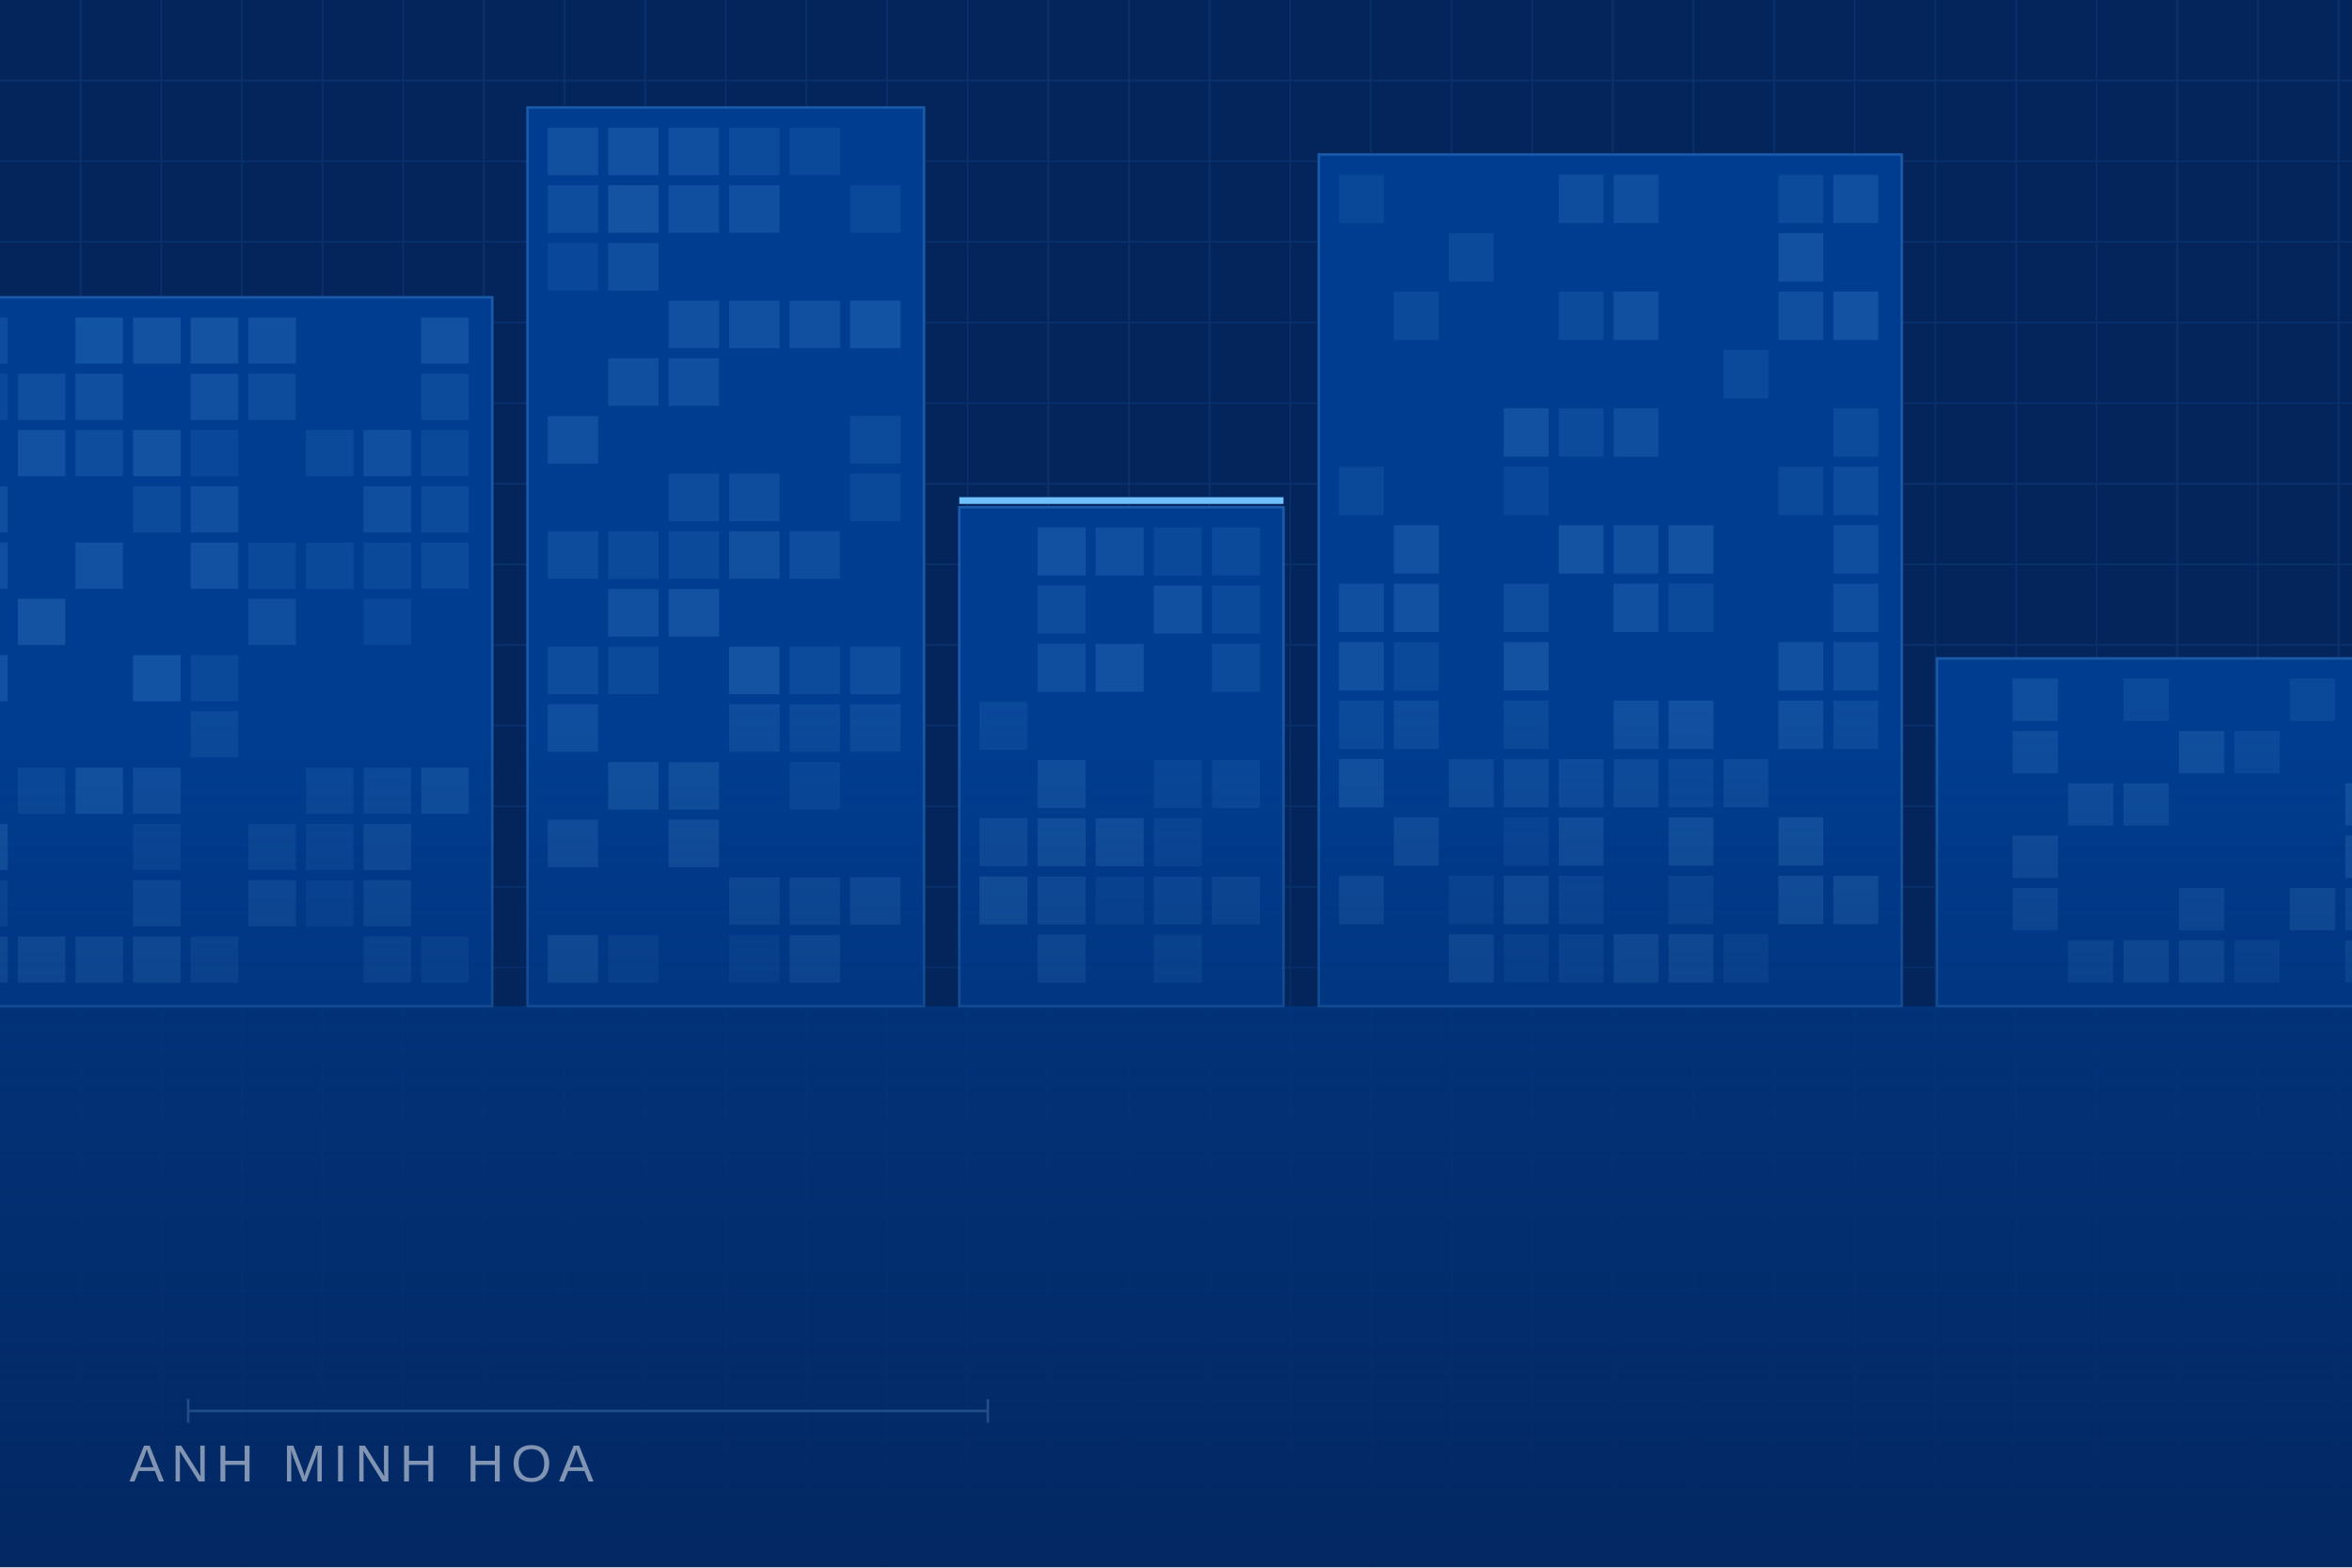
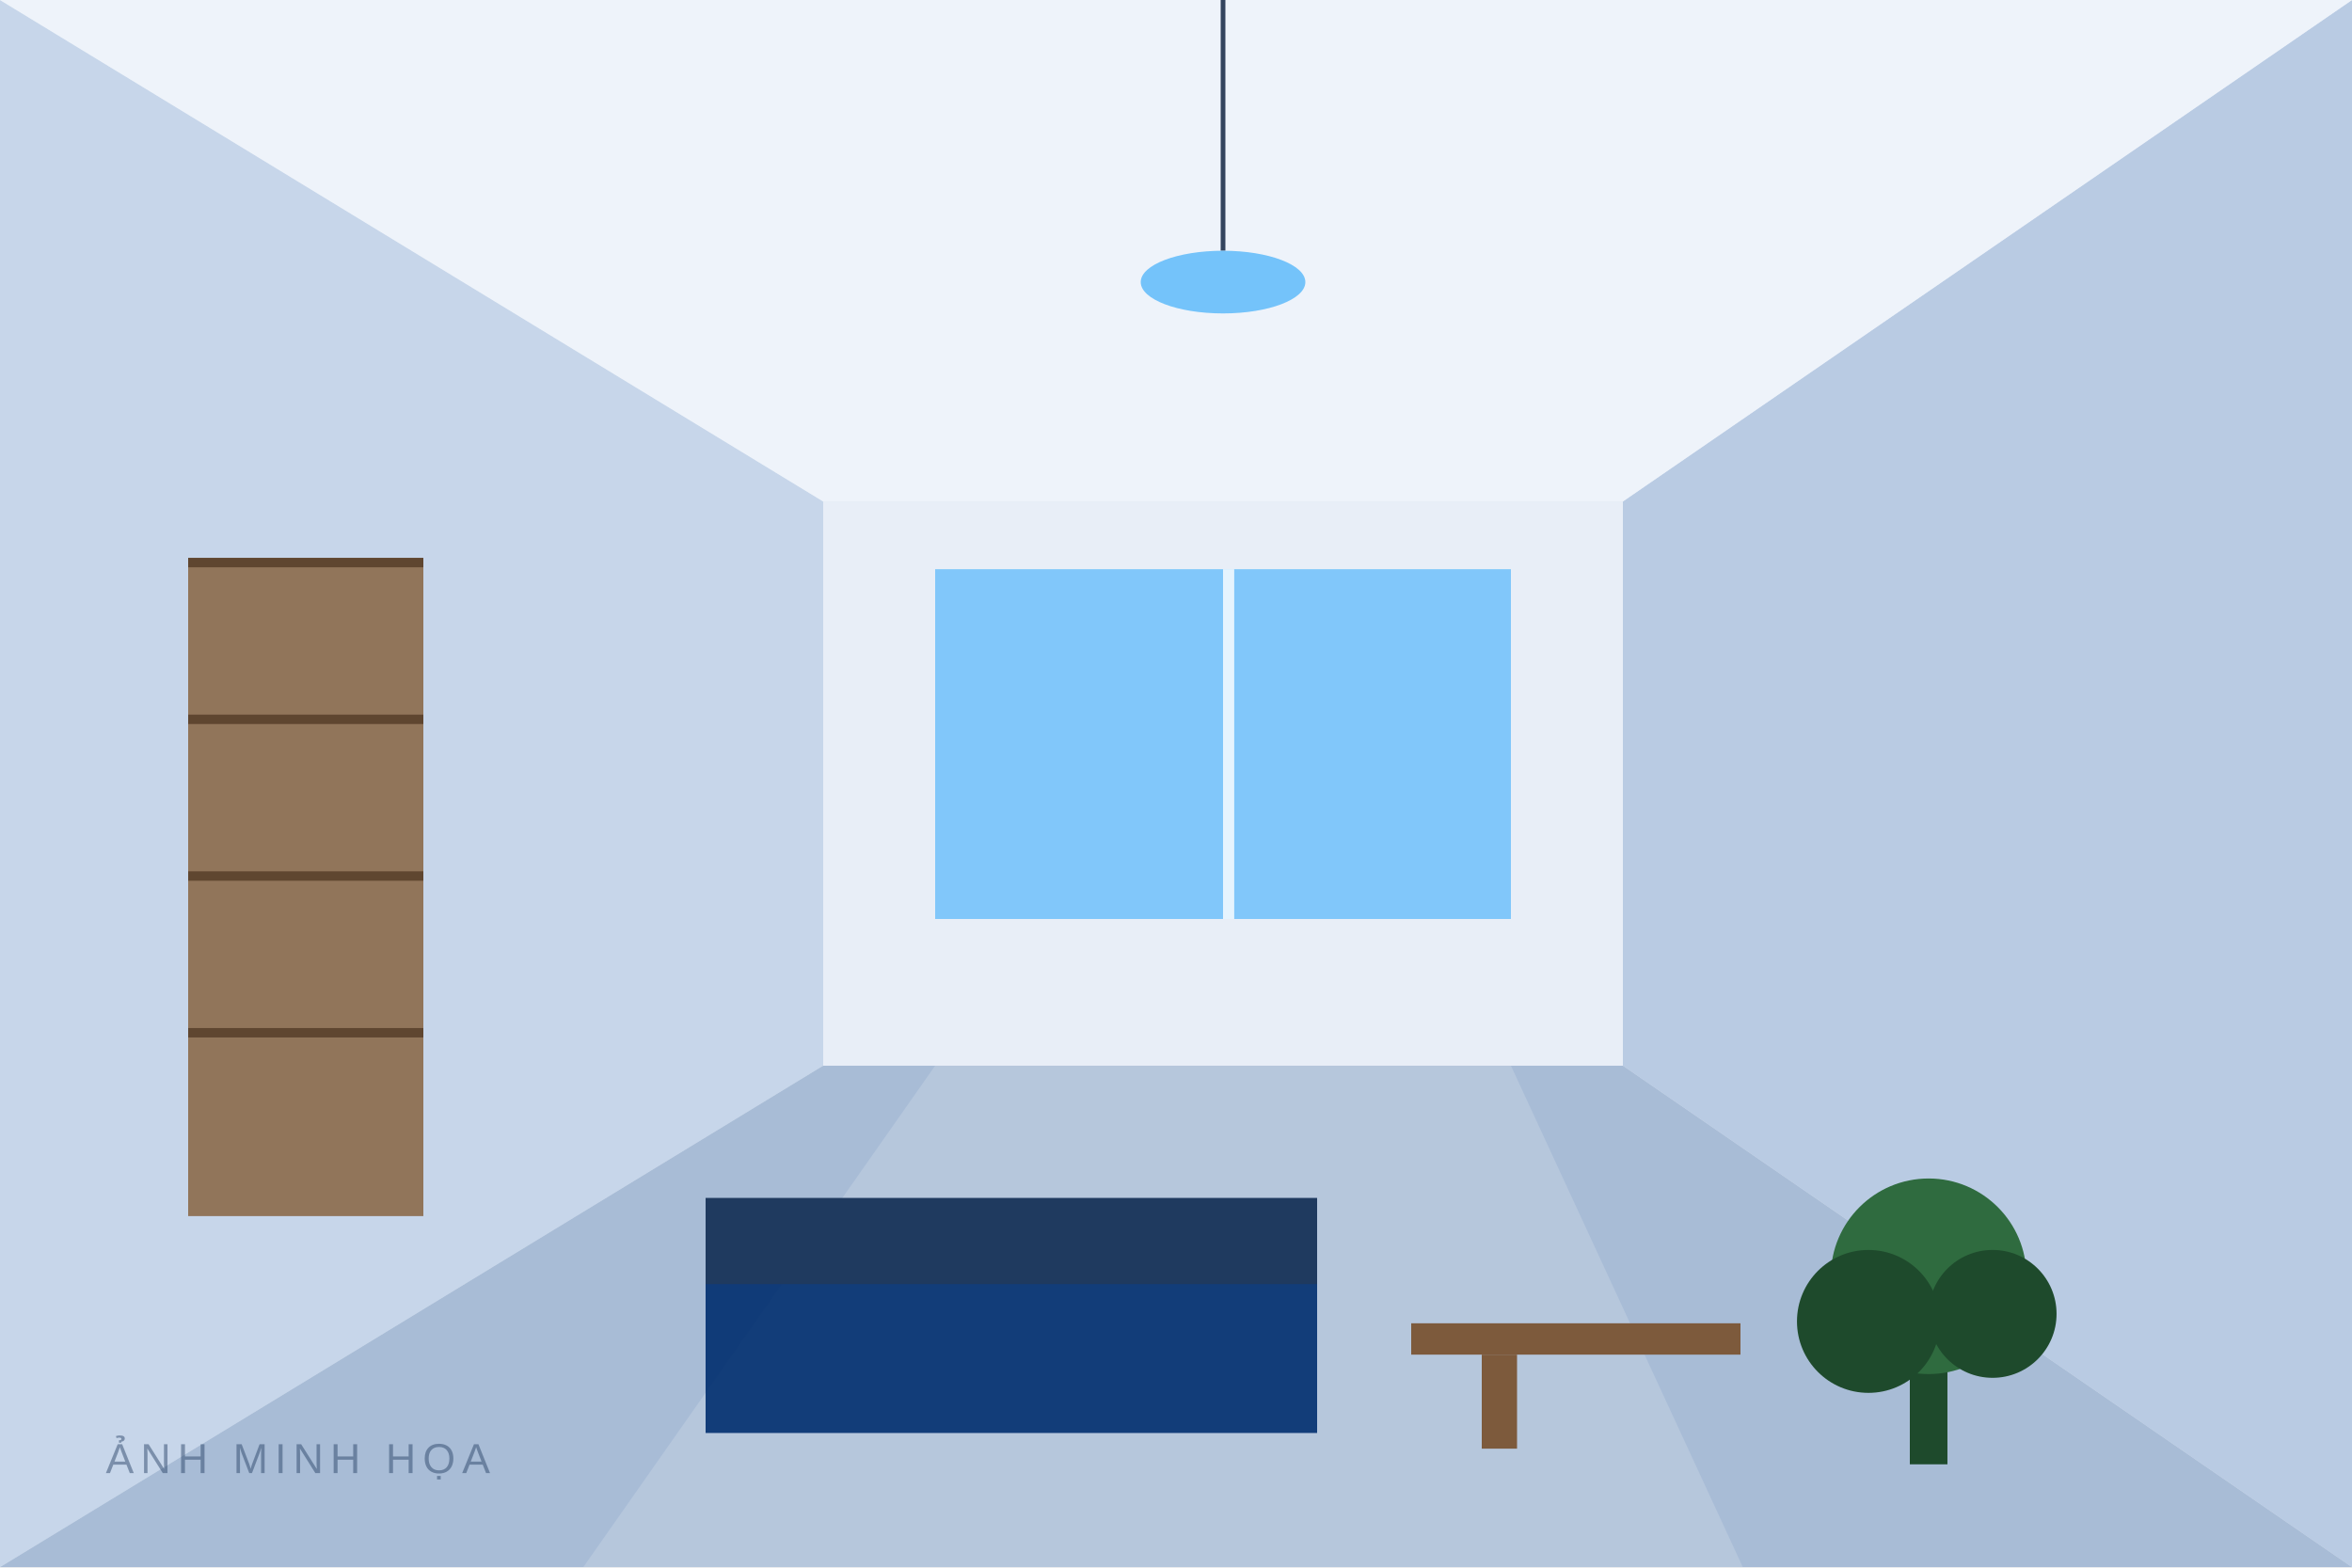
<svg xmlns="http://www.w3.org/2000/svg" viewBox="0 0 1400 933" width="1400" height="933" role="img" aria-label="Ảnh minh họa công trình">
-   <rect width="1400" height="933" fill="#04255c" />
-   <g stroke="#1a5aa8" stroke-width="1" opacity="0.22">
-     <line x1="48" y1="0" x2="48" y2="933" />
-     <line x1="96" y1="0" x2="96" y2="933" />
-     <line x1="144" y1="0" x2="144" y2="933" />
-     <line x1="192" y1="0" x2="192" y2="933" />
-     <line x1="240" y1="0" x2="240" y2="933" />
-     <line x1="288" y1="0" x2="288" y2="933" />
-     <line x1="336" y1="0" x2="336" y2="933" />
-     <line x1="384" y1="0" x2="384" y2="933" />
-     <line x1="432" y1="0" x2="432" y2="933" />
-     <line x1="480" y1="0" x2="480" y2="933" />
-     <line x1="528" y1="0" x2="528" y2="933" />
-     <line x1="576" y1="0" x2="576" y2="933" />
-     <line x1="624" y1="0" x2="624" y2="933" />
-     <line x1="672" y1="0" x2="672" y2="933" />
-     <line x1="720" y1="0" x2="720" y2="933" />
-     <line x1="768" y1="0" x2="768" y2="933" />
-     <line x1="816" y1="0" x2="816" y2="933" />
-     <line x1="864" y1="0" x2="864" y2="933" />
-     <line x1="912" y1="0" x2="912" y2="933" />
-     <line x1="960" y1="0" x2="960" y2="933" />
-     <line x1="1008" y1="0" x2="1008" y2="933" />
-     <line x1="1056" y1="0" x2="1056" y2="933" />
-     <line x1="1104" y1="0" x2="1104" y2="933" />
-     <line x1="1152" y1="0" x2="1152" y2="933" />
-     <line x1="1200" y1="0" x2="1200" y2="933" />
-     <line x1="1248" y1="0" x2="1248" y2="933" />
-     <line x1="1296" y1="0" x2="1296" y2="933" />
-     <line x1="1344" y1="0" x2="1344" y2="933" />
-     <line x1="1392" y1="0" x2="1392" y2="933" />
-     <line x1="0" y1="48" x2="1400" y2="48" />
-     <line x1="0" y1="96" x2="1400" y2="96" />
-     <line x1="0" y1="144" x2="1400" y2="144" />
-     <line x1="0" y1="192" x2="1400" y2="192" />
-     <line x1="0" y1="240" x2="1400" y2="240" />
-     <line x1="0" y1="288" x2="1400" y2="288" />
-     <line x1="0" y1="336" x2="1400" y2="336" />
-     <line x1="0" y1="384" x2="1400" y2="384" />
-     <line x1="0" y1="432" x2="1400" y2="432" />
-     <line x1="0" y1="480" x2="1400" y2="480" />
-     <line x1="0" y1="528" x2="1400" y2="528" />
-     <line x1="0" y1="576" x2="1400" y2="576" />
-     <line x1="0" y1="624" x2="1400" y2="624" />
-     <line x1="0" y1="672" x2="1400" y2="672" />
-     <line x1="0" y1="720" x2="1400" y2="720" />
-     <line x1="0" y1="768" x2="1400" y2="768" />
-     <line x1="0" y1="816" x2="1400" y2="816" />
-     <line x1="0" y1="864" x2="1400" y2="864" />
-     <line x1="0" y1="912" x2="1400" y2="912" />
-   </g>
-   <rect x="0" y="599" width="1400" height="334" fill="#003d91" opacity="0.75" />
-   <rect x="-70" y="177" width="363" height="422" fill="#003d91" stroke="#1a5aa8" stroke-width="1.5" />
-   <rect x="-58.0" y="222.5" width="28.3" height="27.5" fill="#1a5aa8" opacity="0.63" />
-   <rect x="-58.0" y="256.0" width="28.3" height="27.5" fill="#1a5aa8" opacity="0.48" />
-   <rect x="-58.0" y="323.0" width="28.3" height="27.5" fill="#1a5aa8" opacity="0.41" />
-   <rect x="-58.0" y="390.0" width="28.3" height="27.5" fill="#1a5aa8" opacity="0.72" />
-   <rect x="-23.7" y="189.0" width="28.3" height="27.5" fill="#1a5aa8" opacity="0.53" />
-   <rect x="-23.7" y="222.5" width="28.3" height="27.5" fill="#1a5aa8" opacity="0.38" />
-   <rect x="-23.7" y="289.5" width="28.3" height="27.5" fill="#1a5aa8" opacity="0.56" />
-   <rect x="-23.7" y="323.0" width="28.3" height="27.5" fill="#1a5aa8" opacity="0.60" />
-   <rect x="-23.7" y="390.0" width="28.3" height="27.5" fill="#1a5aa8" opacity="0.68" />
-   <rect x="-23.7" y="490.5" width="28.3" height="27.5" fill="#1a5aa8" opacity="0.74" />
-   <rect x="-23.7" y="524.0" width="28.3" height="27.5" fill="#1a5aa8" opacity="0.44" />
-   <rect x="-23.7" y="557.5" width="28.3" height="27.5" fill="#1a5aa8" opacity="0.70" />
-   <rect x="10.6" y="222.5" width="28.3" height="27.5" fill="#1a5aa8" opacity="0.56" />
-   <rect x="10.6" y="256.0" width="28.3" height="27.5" fill="#1a5aa8" opacity="0.68" />
-   <rect x="10.6" y="356.5" width="28.3" height="27.5" fill="#1a5aa8" opacity="0.73" />
-   <rect x="10.6" y="457.0" width="28.3" height="27.5" fill="#1a5aa8" opacity="0.44" />
-   <rect x="10.6" y="557.5" width="28.3" height="27.5" fill="#1a5aa8" opacity="0.70" />
-   <rect x="44.9" y="189.0" width="28.3" height="27.5" fill="#1a5aa8" opacity="0.74" />
-   <rect x="44.9" y="222.5" width="28.3" height="27.5" fill="#1a5aa8" opacity="0.60" />
-   <rect x="44.9" y="256.0" width="28.3" height="27.5" fill="#1a5aa8" opacity="0.52" />
-   <rect x="44.9" y="323.0" width="28.3" height="27.5" fill="#1a5aa8" opacity="0.69" />
-   <rect x="44.9" y="457.0" width="28.3" height="27.5" fill="#1a5aa8" opacity="0.75" />
-   <rect x="44.9" y="557.5" width="28.3" height="27.5" fill="#1a5aa8" opacity="0.68" />
-   <rect x="79.2" y="189.0" width="28.3" height="27.5" fill="#1a5aa8" opacity="0.72" />
-   <rect x="79.2" y="256.0" width="28.3" height="27.5" fill="#1a5aa8" opacity="0.71" />
-   <rect x="79.2" y="289.5" width="28.3" height="27.5" fill="#1a5aa8" opacity="0.46" />
-   <rect x="79.2" y="390.0" width="28.3" height="27.5" fill="#1a5aa8" opacity="0.74" />
-   <rect x="79.2" y="457.0" width="28.3" height="27.5" fill="#1a5aa8" opacity="0.60" />
-   <rect x="79.2" y="490.5" width="28.3" height="27.5" fill="#1a5aa8" opacity="0.37" />
-   <rect x="79.2" y="524.0" width="28.3" height="27.5" fill="#1a5aa8" opacity="0.54" />
-   <rect x="79.2" y="557.5" width="28.3" height="27.5" fill="#1a5aa8" opacity="0.71" />
-   <rect x="113.5" y="189.0" width="28.3" height="27.5" fill="#1a5aa8" opacity="0.73" />
-   <rect x="113.5" y="222.5" width="28.3" height="27.5" fill="#1a5aa8" opacity="0.66" />
-   <rect x="113.5" y="256.0" width="28.3" height="27.5" fill="#1a5aa8" opacity="0.36" />
-   <rect x="113.5" y="289.5" width="28.3" height="27.5" fill="#1a5aa8" opacity="0.63" />
-   <rect x="113.5" y="323.0" width="28.3" height="27.5" fill="#1a5aa8" opacity="0.70" />
-   <rect x="113.5" y="390.0" width="28.3" height="27.5" fill="#1a5aa8" opacity="0.39" />
-   <rect x="113.5" y="423.5" width="28.3" height="27.5" fill="#1a5aa8" opacity="0.43" />
-   <rect x="113.5" y="557.5" width="28.3" height="27.5" fill="#1a5aa8" opacity="0.50" />
-   <rect x="147.8" y="189.0" width="28.3" height="27.5" fill="#1a5aa8" opacity="0.67" />
-   <rect x="147.8" y="222.5" width="28.3" height="27.5" fill="#1a5aa8" opacity="0.51" />
-   <rect x="147.8" y="323.0" width="28.3" height="27.5" fill="#1a5aa8" opacity="0.38" />
-   <rect x="147.8" y="356.5" width="28.3" height="27.5" fill="#1a5aa8" opacity="0.56" />
-   <rect x="147.8" y="490.5" width="28.3" height="27.5" fill="#1a5aa8" opacity="0.44" />
-   <rect x="147.8" y="524.0" width="28.3" height="27.5" fill="#1a5aa8" opacity="0.56" />
-   <rect x="182.1" y="256.0" width="28.3" height="27.5" fill="#1a5aa8" opacity="0.44" />
-   <rect x="182.1" y="323.0" width="28.3" height="27.5" fill="#1a5aa8" opacity="0.37" />
-   <rect x="182.1" y="457.0" width="28.3" height="27.5" fill="#1a5aa8" opacity="0.42" />
-   <rect x="182.1" y="490.5" width="28.3" height="27.5" fill="#1a5aa8" opacity="0.37" />
-   <rect x="182.1" y="524.0" width="28.3" height="27.5" fill="#1a5aa8" opacity="0.36" />
-   <rect x="216.4" y="256.0" width="28.3" height="27.5" fill="#1a5aa8" opacity="0.63" />
-   <rect x="216.4" y="289.5" width="28.3" height="27.5" fill="#1a5aa8" opacity="0.58" />
-   <rect x="216.4" y="323.0" width="28.3" height="27.5" fill="#1a5aa8" opacity="0.39" />
-   <rect x="216.4" y="356.5" width="28.3" height="27.5" fill="#1a5aa8" opacity="0.36" />
-   <rect x="216.4" y="457.0" width="28.3" height="27.5" fill="#1a5aa8" opacity="0.49" />
-   <rect x="216.4" y="490.5" width="28.3" height="27.5" fill="#1a5aa8" opacity="0.59" />
-   <rect x="216.4" y="524.0" width="28.3" height="27.5" fill="#1a5aa8" opacity="0.55" />
-   <rect x="216.4" y="557.5" width="28.3" height="27.5" fill="#1a5aa8" opacity="0.49" />
-   <rect x="250.7" y="189.0" width="28.3" height="27.5" fill="#1a5aa8" opacity="0.68" />
-   <rect x="250.7" y="222.5" width="28.3" height="27.5" fill="#1a5aa8" opacity="0.48" />
-   <rect x="250.7" y="256.0" width="28.3" height="27.5" fill="#1a5aa8" opacity="0.38" />
-   <rect x="250.7" y="289.5" width="28.3" height="27.5" fill="#1a5aa8" opacity="0.46" />
-   <rect x="250.7" y="323.0" width="28.3" height="27.5" fill="#1a5aa8" opacity="0.41" />
-   <rect x="250.7" y="457.0" width="28.3" height="27.5" fill="#1a5aa8" opacity="0.63" />
-   <rect x="250.7" y="557.5" width="28.3" height="27.5" fill="#1a5aa8" opacity="0.39" />
-   <rect x="314" y="64" width="236" height="535" fill="#003d91" stroke="#1a5aa8" stroke-width="1.5" />
-   <rect x="326.0" y="76.0" width="30.0" height="28.3" fill="#1a5aa8" opacity="0.64" />
-   <rect x="326.0" y="110.3" width="30.0" height="28.3" fill="#1a5aa8" opacity="0.55" />
-   <rect x="326.0" y="144.7" width="30.0" height="28.3" fill="#1a5aa8" opacity="0.36" />
-   <rect x="326.0" y="247.7" width="30.0" height="28.3" fill="#1a5aa8" opacity="0.67" />
-   <rect x="326.0" y="316.3" width="30.0" height="28.3" fill="#1a5aa8" opacity="0.50" />
-   <rect x="326.0" y="385.0" width="30.0" height="28.3" fill="#1a5aa8" opacity="0.50" />
-   <rect x="326.0" y="419.3" width="30.0" height="28.3" fill="#1a5aa8" opacity="0.58" />
-   <rect x="326.0" y="488.0" width="30.0" height="28.3" fill="#1a5aa8" opacity="0.65" />
-   <rect x="326.0" y="556.7" width="30.0" height="28.3" fill="#1a5aa8" opacity="0.73" />
-   <rect x="362.0" y="76.0" width="30.0" height="28.3" fill="#1a5aa8" opacity="0.68" />
-   <rect x="362.0" y="110.3" width="30.0" height="28.3" fill="#1a5aa8" opacity="0.73" />
-   <rect x="362.0" y="144.7" width="30.0" height="28.3" fill="#1a5aa8" opacity="0.57" />
-   <rect x="362.0" y="213.3" width="30.0" height="28.3" fill="#1a5aa8" opacity="0.60" />
-   <rect x="362.0" y="316.3" width="30.0" height="28.3" fill="#1a5aa8" opacity="0.43" />
-   <rect x="362.0" y="350.7" width="30.0" height="28.3" fill="#1a5aa8" opacity="0.67" />
-   <rect x="362.0" y="385.0" width="30.0" height="28.3" fill="#1a5aa8" opacity="0.42" />
-   <rect x="362.0" y="453.7" width="30.0" height="28.3" fill="#1a5aa8" opacity="0.71" />
-   <rect x="362.0" y="556.7" width="30.0" height="28.3" fill="#1a5aa8" opacity="0.38" />
-   <rect x="398.0" y="76.0" width="30.0" height="28.3" fill="#1a5aa8" opacity="0.62" />
-   <rect x="398.0" y="110.3" width="30.0" height="28.3" fill="#1a5aa8" opacity="0.63" />
-   <rect x="398.0" y="179.0" width="30.0" height="28.3" fill="#1a5aa8" opacity="0.66" />
-   <rect x="398.0" y="213.3" width="30.0" height="28.3" fill="#1a5aa8" opacity="0.63" />
-   <rect x="398.0" y="282.0" width="30.0" height="28.3" fill="#1a5aa8" opacity="0.49" />
-   <rect x="398.0" y="316.3" width="30.0" height="28.3" fill="#1a5aa8" opacity="0.41" />
-   <rect x="398.0" y="350.7" width="30.0" height="28.3" fill="#1a5aa8" opacity="0.72" />
-   <rect x="398.0" y="453.7" width="30.0" height="28.3" fill="#1a5aa8" opacity="0.64" />
-   <rect x="398.0" y="488.0" width="30.0" height="28.3" fill="#1a5aa8" opacity="0.70" />
-   <rect x="434.0" y="76.0" width="30.0" height="28.3" fill="#1a5aa8" opacity="0.47" />
-   <rect x="434.0" y="110.3" width="30.0" height="28.3" fill="#1a5aa8" opacity="0.62" />
-   <rect x="434.0" y="179.0" width="30.0" height="28.3" fill="#1a5aa8" opacity="0.65" />
-   <rect x="434.0" y="282.0" width="30.0" height="28.3" fill="#1a5aa8" opacity="0.54" />
-   <rect x="434.0" y="316.3" width="30.0" height="28.3" fill="#1a5aa8" opacity="0.64" />
-   <rect x="434.0" y="385.0" width="30.0" height="28.3" fill="#1a5aa8" opacity="0.73" />
-   <rect x="434.0" y="419.3" width="30.0" height="28.3" fill="#1a5aa8" opacity="0.52" />
-   <rect x="434.0" y="522.3" width="30.0" height="28.3" fill="#1a5aa8" opacity="0.53" />
-   <rect x="434.0" y="556.7" width="30.0" height="28.3" fill="#1a5aa8" opacity="0.35" />
-   <rect x="470.0" y="76.0" width="30.0" height="28.3" fill="#1a5aa8" opacity="0.39" />
-   <rect x="470.0" y="179.0" width="30.0" height="28.3" fill="#1a5aa8" opacity="0.67" />
-   <rect x="470.0" y="316.3" width="30.0" height="28.3" fill="#1a5aa8" opacity="0.52" />
-   <rect x="470.0" y="385.0" width="30.0" height="28.3" fill="#1a5aa8" opacity="0.47" />
-   <rect x="470.0" y="419.3" width="30.0" height="28.3" fill="#1a5aa8" opacity="0.46" />
-   <rect x="470.0" y="453.7" width="30.0" height="28.3" fill="#1a5aa8" opacity="0.37" />
-   <rect x="470.0" y="522.3" width="30.0" height="28.3" fill="#1a5aa8" opacity="0.55" />
-   <rect x="470.0" y="556.7" width="30.0" height="28.3" fill="#1a5aa8" opacity="0.61" />
-   <rect x="506.0" y="110.3" width="30.0" height="28.3" fill="#1a5aa8" opacity="0.37" />
-   <rect x="506.0" y="179.0" width="30.0" height="28.3" fill="#1a5aa8" opacity="0.74" />
-   <rect x="506.0" y="247.7" width="30.0" height="28.3" fill="#1a5aa8" opacity="0.46" />
-   <rect x="506.0" y="282.0" width="30.0" height="28.3" fill="#1a5aa8" opacity="0.38" />
-   <rect x="506.0" y="385.0" width="30.0" height="28.3" fill="#1a5aa8" opacity="0.52" />
-   <rect x="506.0" y="419.3" width="30.0" height="28.3" fill="#1a5aa8" opacity="0.50" />
-   <rect x="506.0" y="522.3" width="30.0" height="28.3" fill="#1a5aa8" opacity="0.61" />
-   <rect x="571" y="302" width="193" height="297" fill="#003d91" stroke="#1a5aa8" stroke-width="1.5" />
-   <rect x="583.0" y="417.9" width="28.6" height="28.6" fill="#1a5aa8" opacity="0.39" />
-   <rect x="583.0" y="487.1" width="28.6" height="28.6" fill="#1a5aa8" opacity="0.59" />
-   <rect x="583.0" y="521.8" width="28.6" height="28.6" fill="#1a5aa8" opacity="0.73" />
-   <rect x="617.6" y="314.0" width="28.6" height="28.6" fill="#1a5aa8" opacity="0.69" />
-   <rect x="617.6" y="348.6" width="28.6" height="28.6" fill="#1a5aa8" opacity="0.50" />
-   <rect x="617.6" y="383.3" width="28.6" height="28.6" fill="#1a5aa8" opacity="0.56" />
-   <rect x="617.6" y="452.5" width="28.6" height="28.6" fill="#1a5aa8" opacity="0.61" />
-   <rect x="617.6" y="487.1" width="28.6" height="28.6" fill="#1a5aa8" opacity="0.71" />
-   <rect x="617.6" y="521.8" width="28.6" height="28.6" fill="#1a5aa8" opacity="0.61" />
-   <rect x="617.6" y="556.4" width="28.6" height="28.6" fill="#1a5aa8" opacity="0.62" />
-   <rect x="652.2" y="314.0" width="28.6" height="28.6" fill="#1a5aa8" opacity="0.62" />
-   <rect x="652.2" y="383.3" width="28.6" height="28.6" fill="#1a5aa8" opacity="0.69" />
-   <rect x="652.2" y="487.1" width="28.6" height="28.6" fill="#1a5aa8" opacity="0.70" />
-   <rect x="652.2" y="521.8" width="28.6" height="28.6" fill="#1a5aa8" opacity="0.35" />
-   <rect x="686.8" y="314.0" width="28.6" height="28.6" fill="#1a5aa8" opacity="0.39" />
-   <rect x="686.8" y="348.6" width="28.6" height="28.6" fill="#1a5aa8" opacity="0.66" />
-   <rect x="686.8" y="452.5" width="28.6" height="28.6" fill="#1a5aa8" opacity="0.37" />
-   <rect x="686.8" y="487.1" width="28.6" height="28.6" fill="#1a5aa8" opacity="0.39" />
-   <rect x="686.8" y="521.8" width="28.6" height="28.6" fill="#1a5aa8" opacity="0.48" />
-   <rect x="686.8" y="556.4" width="28.6" height="28.6" fill="#1a5aa8" opacity="0.44" />
-   <rect x="721.4" y="314.0" width="28.6" height="28.6" fill="#1a5aa8" opacity="0.41" />
-   <rect x="721.4" y="348.6" width="28.6" height="28.6" fill="#1a5aa8" opacity="0.42" />
-   <rect x="721.4" y="383.3" width="28.6" height="28.6" fill="#1a5aa8" opacity="0.48" />
-   <rect x="721.4" y="452.5" width="28.6" height="28.6" fill="#1a5aa8" opacity="0.41" />
-   <rect x="721.4" y="521.8" width="28.6" height="28.6" fill="#1a5aa8" opacity="0.50" />
-   <rect x="571" y="296" width="193" height="4" fill="#6ec1fa" />
-   <rect x="785" y="92" width="347" height="507" fill="#003d91" stroke="#1a5aa8" stroke-width="1.5" />
-   <rect x="797.0" y="104.0" width="26.7" height="28.8" fill="#1a5aa8" opacity="0.35" />
-   <rect x="797.0" y="277.9" width="26.7" height="28.8" fill="#1a5aa8" opacity="0.39" />
-   <rect x="797.0" y="347.5" width="26.7" height="28.8" fill="#1a5aa8" opacity="0.61" />
-   <rect x="797.0" y="382.3" width="26.7" height="28.8" fill="#1a5aa8" opacity="0.64" />
-   <rect x="797.0" y="417.1" width="26.7" height="28.8" fill="#1a5aa8" opacity="0.44" />
-   <rect x="797.0" y="451.9" width="26.7" height="28.8" fill="#1a5aa8" opacity="0.70" />
-   <rect x="797.0" y="521.4" width="26.7" height="28.8" fill="#1a5aa8" opacity="0.60" />
-   <rect x="829.7" y="173.6" width="26.7" height="28.8" fill="#1a5aa8" opacity="0.42" />
-   <rect x="829.7" y="312.7" width="26.7" height="28.8" fill="#1a5aa8" opacity="0.68" />
-   <rect x="829.7" y="347.5" width="26.7" height="28.8" fill="#1a5aa8" opacity="0.70" />
-   <rect x="829.7" y="382.3" width="26.7" height="28.8" fill="#1a5aa8" opacity="0.38" />
-   <rect x="829.7" y="417.1" width="26.7" height="28.8" fill="#1a5aa8" opacity="0.50" />
-   <rect x="829.7" y="486.6" width="26.7" height="28.8" fill="#1a5aa8" opacity="0.61" />
-   <rect x="862.4" y="138.8" width="26.7" height="28.8" fill="#1a5aa8" opacity="0.43" />
-   <rect x="862.4" y="451.9" width="26.7" height="28.8" fill="#1a5aa8" opacity="0.53" />
-   <rect x="862.4" y="521.4" width="26.7" height="28.8" fill="#1a5aa8" opacity="0.39" />
-   <rect x="862.4" y="556.2" width="26.7" height="28.8" fill="#1a5aa8" opacity="0.66" />
-   <rect x="895.1" y="243.1" width="26.7" height="28.8" fill="#1a5aa8" opacity="0.69" />
-   <rect x="895.1" y="277.9" width="26.7" height="28.8" fill="#1a5aa8" opacity="0.36" />
-   <rect x="895.1" y="347.5" width="26.7" height="28.8" fill="#1a5aa8" opacity="0.55" />
-   <rect x="895.1" y="382.3" width="26.7" height="28.8" fill="#1a5aa8" opacity="0.71" />
-   <rect x="895.1" y="417.1" width="26.7" height="28.8" fill="#1a5aa8" opacity="0.43" />
-   <rect x="895.1" y="451.9" width="26.7" height="28.8" fill="#1a5aa8" opacity="0.53" />
-   <rect x="895.1" y="486.6" width="26.7" height="28.8" fill="#1a5aa8" opacity="0.36" />
-   <rect x="895.1" y="521.4" width="26.7" height="28.8" fill="#1a5aa8" opacity="0.65" />
-   <rect x="895.1" y="556.2" width="26.7" height="28.8" fill="#1a5aa8" opacity="0.37" />
-   <rect x="927.8" y="104.0" width="26.7" height="28.8" fill="#1a5aa8" opacity="0.53" />
-   <rect x="927.8" y="173.6" width="26.7" height="28.8" fill="#1a5aa8" opacity="0.47" />
-   <rect x="927.8" y="243.1" width="26.7" height="28.8" fill="#1a5aa8" opacity="0.48" />
-   <rect x="927.8" y="312.7" width="26.7" height="28.8" fill="#1a5aa8" opacity="0.73" />
-   <rect x="927.8" y="451.9" width="26.7" height="28.8" fill="#1a5aa8" opacity="0.57" />
-   <rect x="927.8" y="486.6" width="26.7" height="28.8" fill="#1a5aa8" opacity="0.65" />
-   <rect x="927.8" y="521.4" width="26.7" height="28.8" fill="#1a5aa8" opacity="0.45" />
-   <rect x="927.8" y="556.2" width="26.7" height="28.8" fill="#1a5aa8" opacity="0.45" />
-   <rect x="960.5" y="104.0" width="26.7" height="28.8" fill="#1a5aa8" opacity="0.57" />
-   <rect x="960.5" y="173.6" width="26.7" height="28.8" fill="#1a5aa8" opacity="0.67" />
-   <rect x="960.5" y="243.1" width="26.7" height="28.8" fill="#1a5aa8" opacity="0.56" />
-   <rect x="960.5" y="312.7" width="26.7" height="28.8" fill="#1a5aa8" opacity="0.64" />
-   <rect x="960.5" y="347.5" width="26.7" height="28.8" fill="#1a5aa8" opacity="0.66" />
-   <rect x="960.5" y="417.1" width="26.7" height="28.8" fill="#1a5aa8" opacity="0.61" />
-   <rect x="960.5" y="451.9" width="26.7" height="28.8" fill="#1a5aa8" opacity="0.53" />
-   <rect x="960.5" y="556.2" width="26.7" height="28.8" fill="#1a5aa8" opacity="0.71" />
-   <rect x="993.2" y="312.7" width="26.7" height="28.8" fill="#1a5aa8" opacity="0.71" />
-   <rect x="993.2" y="347.5" width="26.7" height="28.8" fill="#1a5aa8" opacity="0.44" />
-   <rect x="993.2" y="417.1" width="26.7" height="28.8" fill="#1a5aa8" opacity="0.68" />
-   <rect x="993.2" y="451.9" width="26.7" height="28.8" fill="#1a5aa8" opacity="0.45" />
-   <rect x="993.2" y="486.6" width="26.7" height="28.8" fill="#1a5aa8" opacity="0.71" />
-   <rect x="993.2" y="521.4" width="26.7" height="28.8" fill="#1a5aa8" opacity="0.44" />
-   <rect x="993.2" y="556.2" width="26.7" height="28.8" fill="#1a5aa8" opacity="0.70" />
-   <rect x="1025.9" y="208.4" width="26.7" height="28.8" fill="#1a5aa8" opacity="0.41" />
-   <rect x="1025.9" y="451.9" width="26.7" height="28.8" fill="#1a5aa8" opacity="0.52" />
-   <rect x="1025.9" y="556.2" width="26.7" height="28.8" fill="#1a5aa8" opacity="0.42" />
-   <rect x="1058.6" y="104.0" width="26.7" height="28.8" fill="#1a5aa8" opacity="0.45" />
-   <rect x="1058.6" y="138.8" width="26.7" height="28.8" fill="#1a5aa8" opacity="0.68" />
-   <rect x="1058.6" y="173.6" width="26.7" height="28.8" fill="#1a5aa8" opacity="0.61" />
-   <rect x="1058.6" y="277.9" width="26.7" height="28.8" fill="#1a5aa8" opacity="0.41" />
-   <rect x="1058.6" y="382.3" width="26.7" height="28.8" fill="#1a5aa8" opacity="0.67" />
-   <rect x="1058.6" y="417.1" width="26.7" height="28.8" fill="#1a5aa8" opacity="0.63" />
-   <rect x="1058.6" y="486.6" width="26.7" height="28.8" fill="#1a5aa8" opacity="0.73" />
-   <rect x="1058.6" y="521.4" width="26.7" height="28.8" fill="#1a5aa8" opacity="0.74" />
-   <rect x="1091.3" y="104.0" width="26.7" height="28.8" fill="#1a5aa8" opacity="0.63" />
-   <rect x="1091.3" y="173.6" width="26.7" height="28.8" fill="#1a5aa8" opacity="0.75" />
-   <rect x="1091.3" y="243.1" width="26.7" height="28.8" fill="#1a5aa8" opacity="0.48" />
-   <rect x="1091.3" y="277.9" width="26.7" height="28.8" fill="#1a5aa8" opacity="0.50" />
-   <rect x="1091.3" y="312.7" width="26.7" height="28.8" fill="#1a5aa8" opacity="0.57" />
-   <rect x="1091.3" y="347.5" width="26.7" height="28.8" fill="#1a5aa8" opacity="0.59" />
-   <rect x="1091.3" y="382.3" width="26.7" height="28.8" fill="#1a5aa8" opacity="0.55" />
-   <rect x="1091.3" y="417.1" width="26.7" height="28.8" fill="#1a5aa8" opacity="0.49" />
-   <rect x="1091.3" y="521.4" width="26.7" height="28.8" fill="#1a5aa8" opacity="0.72" />
-   <rect x="1153" y="392" width="317" height="207" fill="#003d91" stroke="#1a5aa8" stroke-width="1.5" />
-   <rect x="1198.0" y="404.0" width="27.0" height="25.2" fill="#1a5aa8" opacity="0.59" />
-   <rect x="1198.0" y="435.2" width="27.0" height="25.2" fill="#1a5aa8" opacity="0.59" />
-   <rect x="1198.0" y="497.5" width="27.0" height="25.2" fill="#1a5aa8" opacity="0.61" />
-   <rect x="1198.0" y="528.7" width="27.0" height="25.2" fill="#1a5aa8" opacity="0.56" />
-   <rect x="1231.0" y="466.3" width="27.0" height="25.2" fill="#1a5aa8" opacity="0.60" />
-   <rect x="1231.0" y="559.8" width="27.0" height="25.2" fill="#1a5aa8" opacity="0.55" />
-   <rect x="1264.0" y="404.0" width="27.0" height="25.2" fill="#1a5aa8" opacity="0.42" />
-   <rect x="1264.0" y="466.3" width="27.0" height="25.2" fill="#1a5aa8" opacity="0.59" />
-   <rect x="1264.0" y="559.8" width="27.0" height="25.2" fill="#1a5aa8" opacity="0.66" />
-   <rect x="1297.0" y="435.2" width="27.0" height="25.2" fill="#1a5aa8" opacity="0.64" />
-   <rect x="1297.0" y="528.7" width="27.0" height="25.2" fill="#1a5aa8" opacity="0.57" />
-   <rect x="1297.0" y="559.8" width="27.0" height="25.2" fill="#1a5aa8" opacity="0.65" />
-   <rect x="1330.0" y="435.2" width="27.0" height="25.2" fill="#1a5aa8" opacity="0.45" />
-   <rect x="1330.0" y="559.8" width="27.0" height="25.2" fill="#1a5aa8" opacity="0.41" />
-   <rect x="1363.0" y="404.0" width="27.0" height="25.2" fill="#1a5aa8" opacity="0.40" />
-   <rect x="1363.0" y="528.7" width="27.0" height="25.2" fill="#1a5aa8" opacity="0.64" />
-   <rect x="1396.0" y="466.3" width="27.0" height="25.2" fill="#1a5aa8" opacity="0.75" />
-   <rect x="1396.0" y="497.5" width="27.0" height="25.2" fill="#1a5aa8" opacity="0.75" />
-   <rect x="1396.0" y="528.7" width="27.0" height="25.2" fill="#1a5aa8" opacity="0.58" />
-   <rect x="1396.0" y="559.8" width="27.0" height="25.2" fill="#1a5aa8" opacity="0.53" />
-   <rect x="1429.0" y="435.2" width="27.0" height="25.2" fill="#1a5aa8" opacity="0.60" />
-   <rect x="1429.0" y="466.3" width="27.0" height="25.2" fill="#1a5aa8" opacity="0.39" />
-   <rect x="1429.0" y="528.7" width="27.0" height="25.2" fill="#1a5aa8" opacity="0.47" />
-   <rect x="1429.0" y="559.8" width="27.0" height="25.2" fill="#1a5aa8" opacity="0.54" />
-   <g stroke="#6ec1fa" stroke-width="1.5" opacity="0.85">
-     <line x1="112" y1="840" x2="588" y2="840" />
-     <line x1="112" y1="833" x2="112" y2="847" />
-     <line x1="588" y1="833" x2="588" y2="847" />
-   </g>
-   <linearGradient id="g" x1="0" y1="1" x2="0" y2="0">
-     <stop offset="0" stop-color="#04255c" stop-opacity="0.85" />
-     <stop offset="0.55" stop-color="#04255c" stop-opacity="0" />
-   </linearGradient>
-   <rect width="1400" height="933" fill="url(#g)" />
-   <text x="77" y="882" fill="#ffffff" opacity="0.5" font-family="Segoe UI, Arial, sans-serif" font-size="31" letter-spacing="4.3">ANH MINH HOA</text>
+   <rect x="0" y="0" width="1400" height="933" fill="#dfe8f4" />
+   <polygon points="0,0 490,298.56 490,634.44 0,933" fill="#c7d6ea" />
+   <polygon points="1400,0 966,298.56 966,634.44 1400,933" fill="#b9cbe3" />
+   <polygon points="0,0 1400,0 966,298.56 490,298.56" fill="#eef3fa" />
+   <polygon points="0,933 1400,933 966,634.44 490,634.44" fill="#a8bcd6" />
+   <rect x="490" y="298.56" width="476" height="335.88" fill="#e8eef7" />
+   <rect x="556.64" y="338.87" width="342.72" height="208.25" fill="#6ec1fa" opacity="0.85" />
+   <rect x="728" y="338.87" width="6.66" height="208.25" fill="#ffffff" opacity="0.8" />
+   <polygon points="556.64,634.44 899.36,634.44 1037.4,933 347.2,933" fill="#ffffff" opacity="0.16" />
+   <rect x="420" y="759.84" width="364" height="93.3" fill="#002e6e" opacity="0.9" />
+   <rect x="420" y="713.19" width="364" height="51.32" fill="#1f3a5f" />
+   <rect x="840" y="787.83" width="196" height="18.66" fill="#7d5a3c" />
+   <rect x="882" y="806.49" width="21" height="55.98" fill="#7d5a3c" />
+   <rect x="112" y="332.15" width="140" height="391.86" fill="#8b6a4a" opacity="0.9" />
+   <rect x="112" y="332.15" width="140" height="5.6" fill="#5f4630" />
+   <rect x="112" y="425.45" width="140" height="5.6" fill="#5f4630" />
+   <rect x="112" y="518.75" width="140" height="5.6" fill="#5f4630" />
+   <rect x="112" y="612.05" width="140" height="5.6" fill="#5f4630" />
+   <rect x="726.6" y="0" width="2.8" height="149.28" fill="#33445e" />
+   <ellipse cx="728" cy="167.94" rx="49" ry="18.66" fill="#6ec1fa" opacity="0.95" />
+   <rect x="1136.8" y="800.14" width="22.39" height="71.65" fill="#1e4a2c" />
+   <circle cx="1148" cy="759.84" r="58.22" fill="#2f6b3f" />
+   <circle cx="1112.17" cy="786.71" r="42.54" fill="#1e4a2c" />
+   <circle cx="1186.07" cy="782.23" r="38.07" fill="#1e4a2c" />
+   <text x="63" y="877.02" fill="#1f3a5f" opacity="0.45" font-family="Segoe UI, Arial, sans-serif" font-size="25" letter-spacing="4">ẢNH MINH HỌA</text>
</svg>
